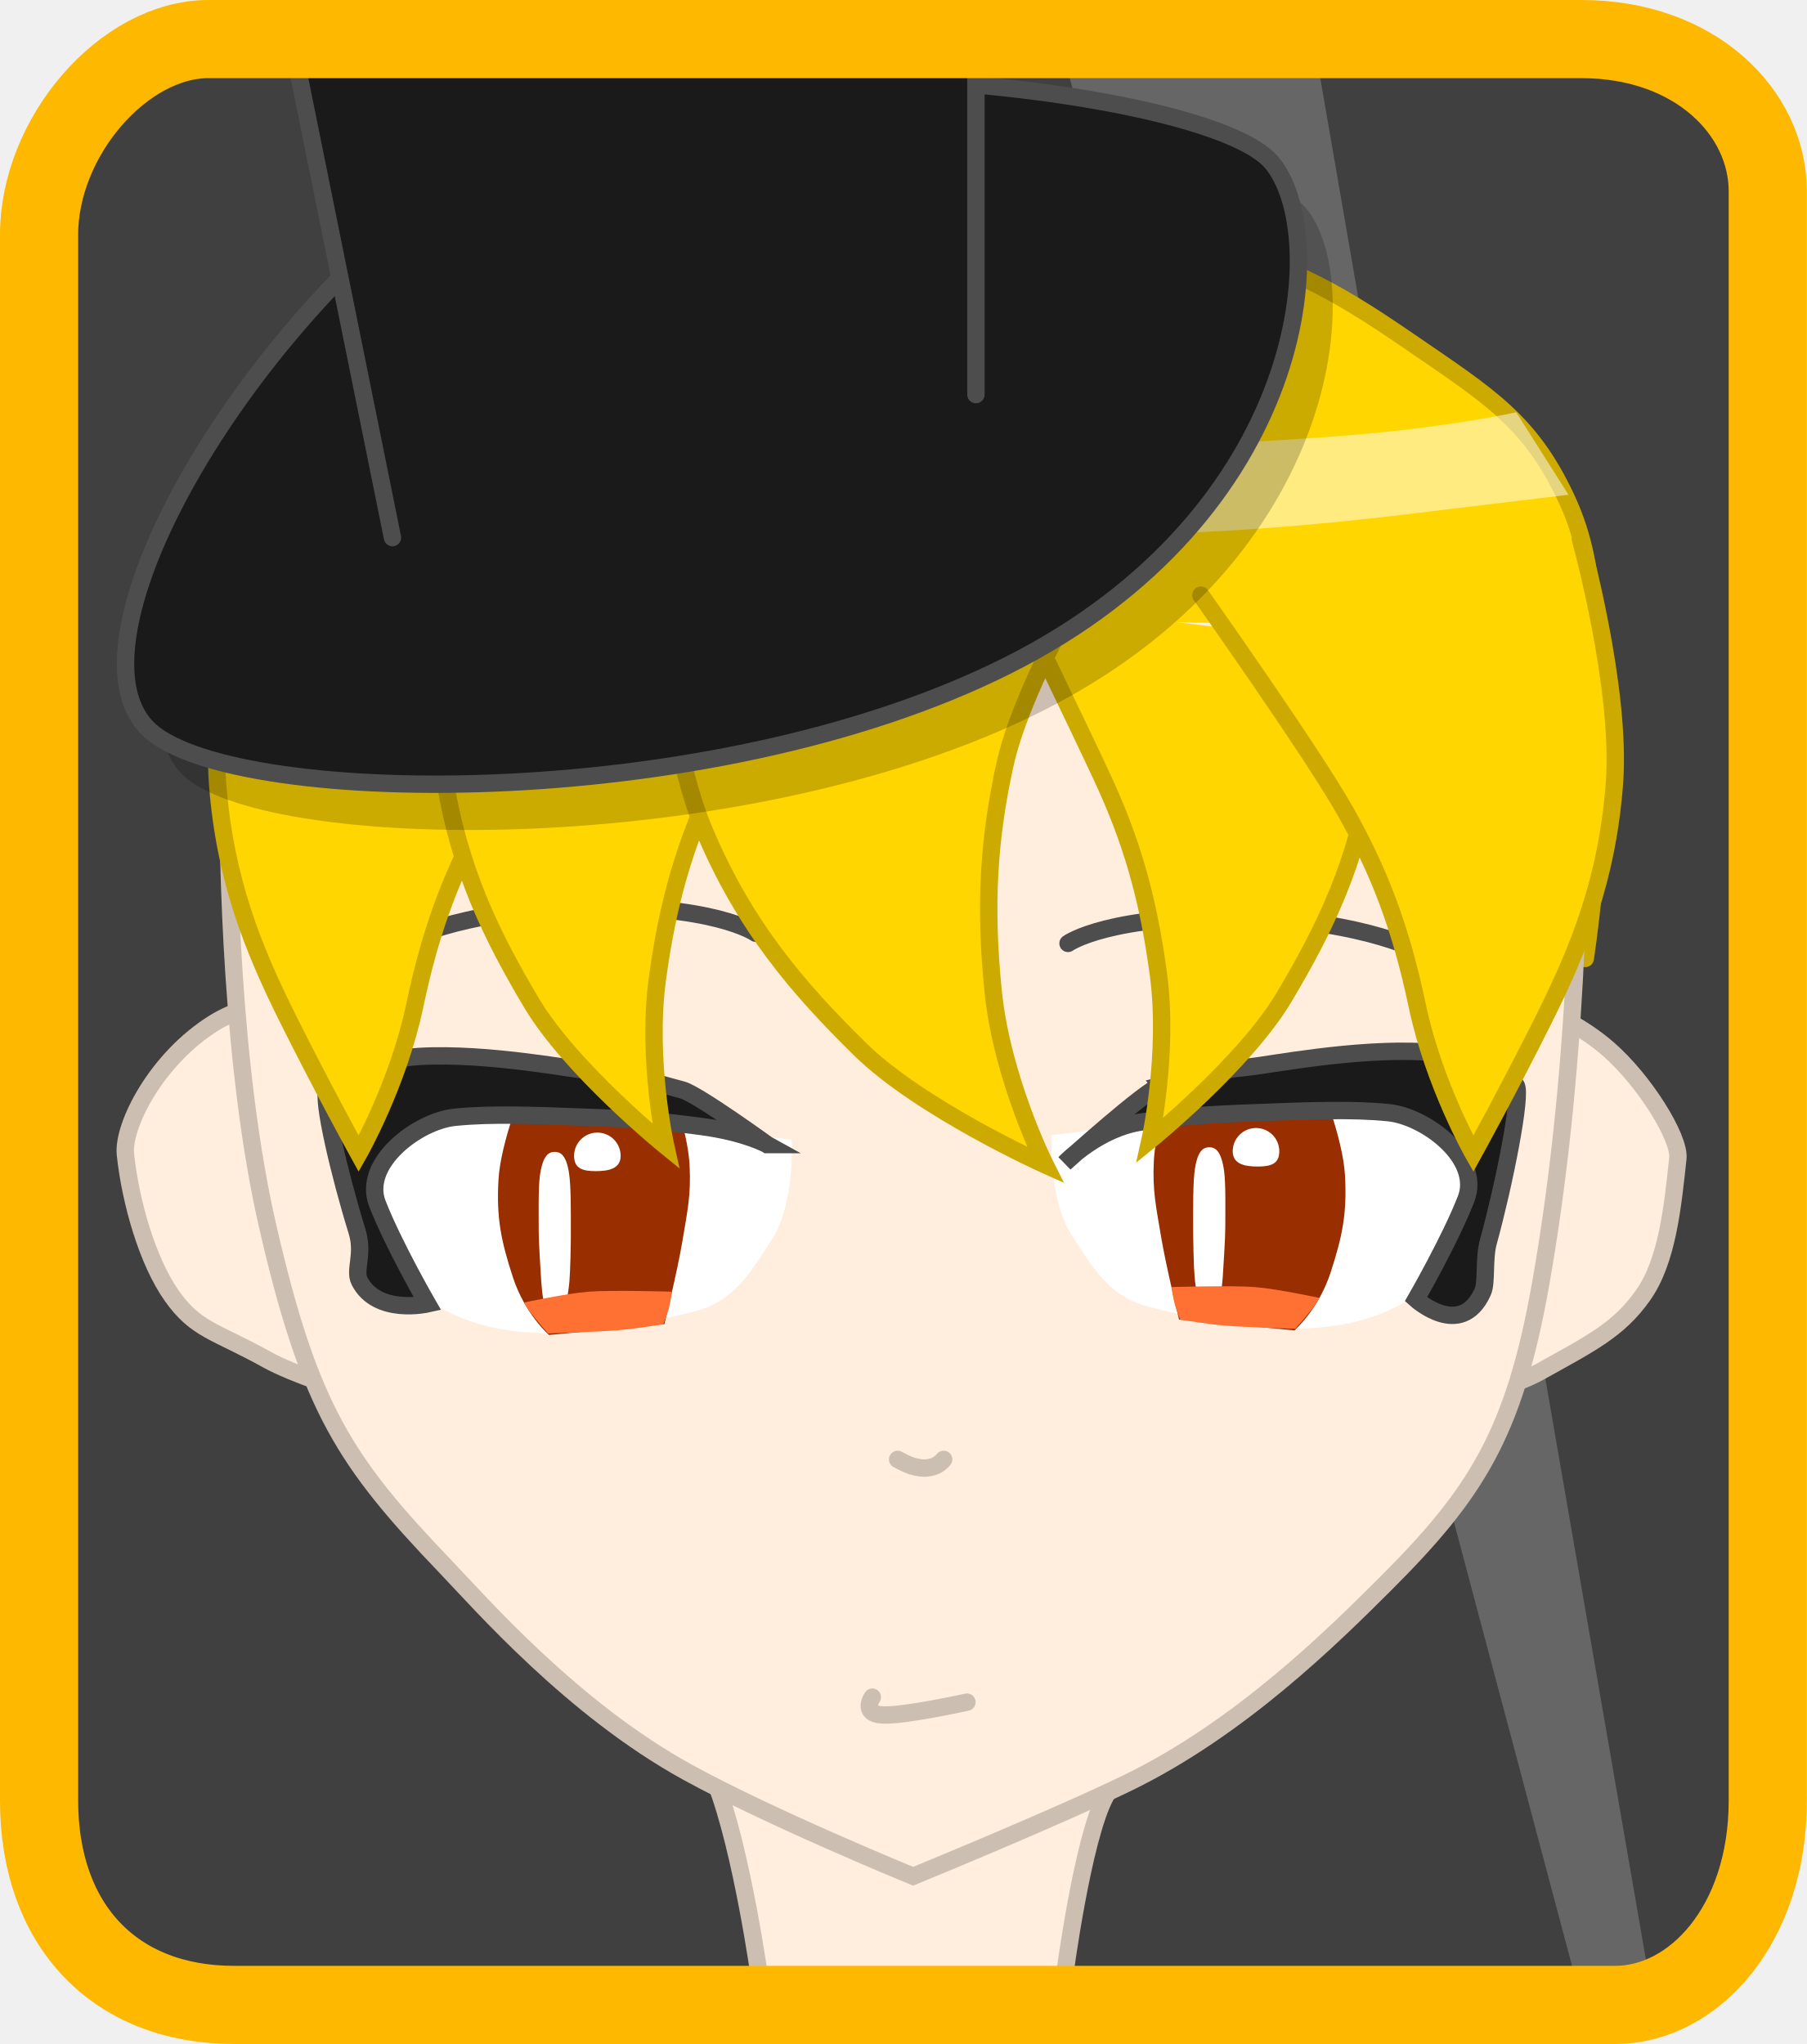
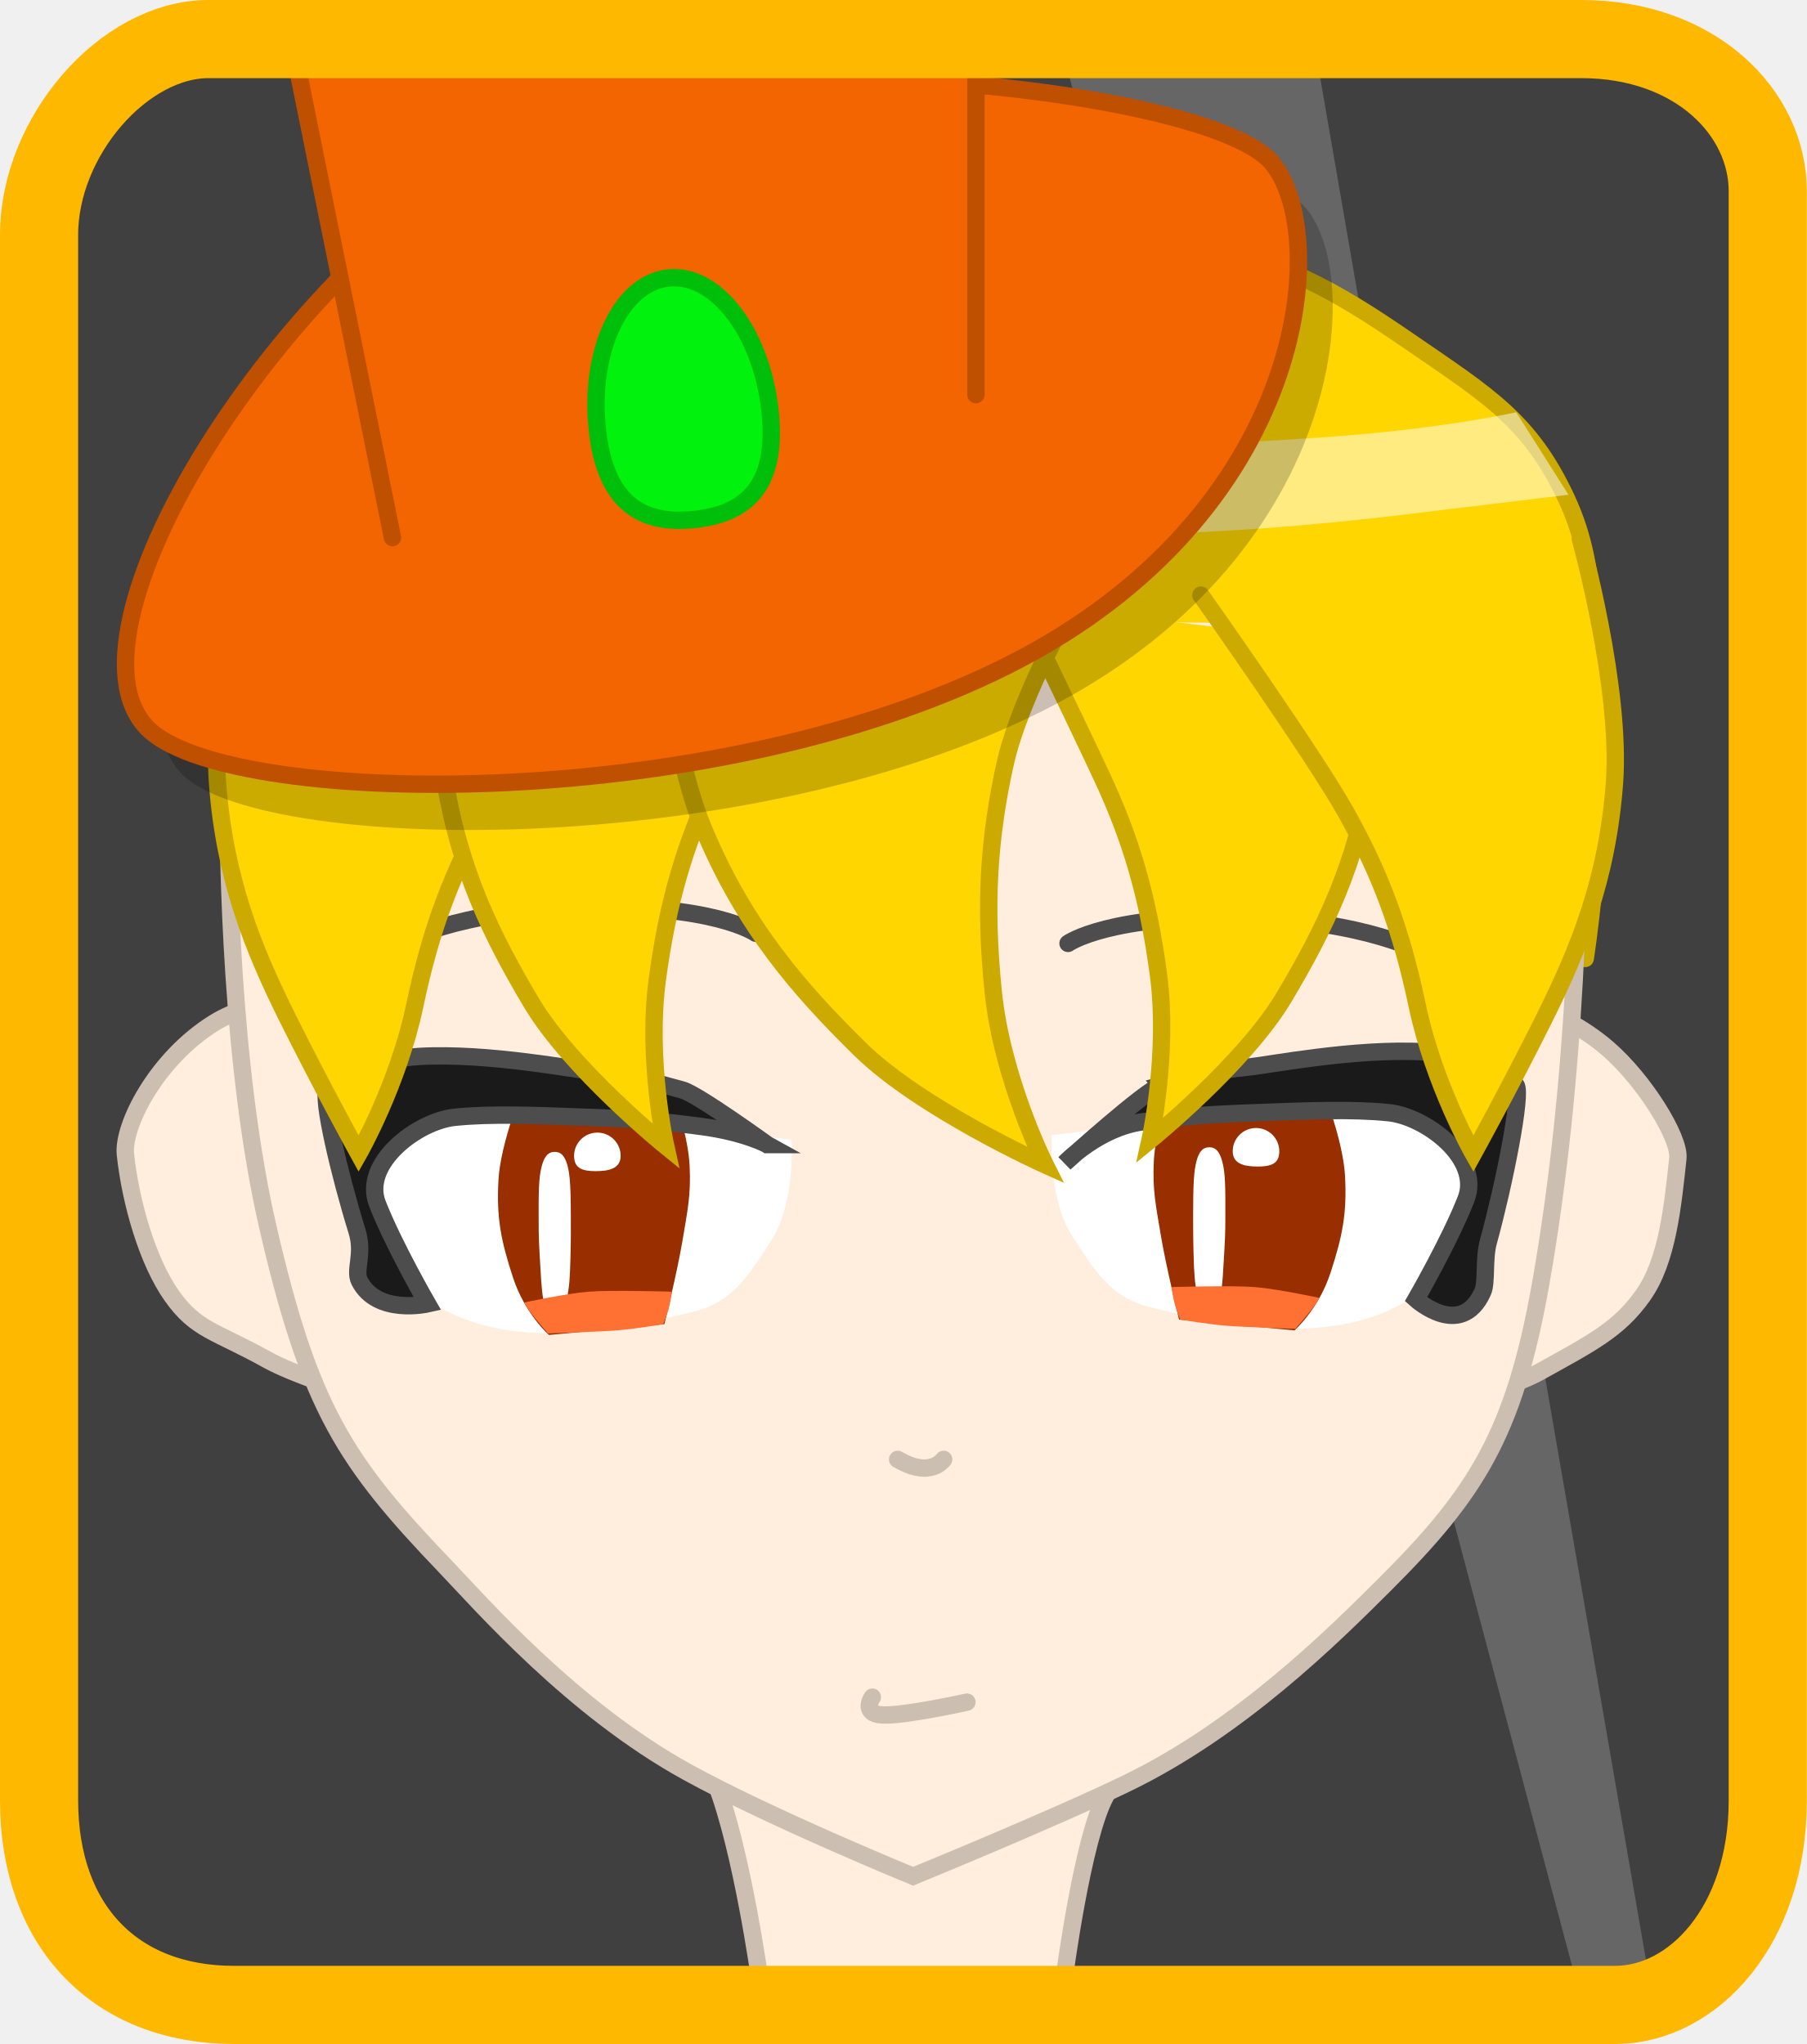
<svg xmlns="http://www.w3.org/2000/svg" version="1.1" width="104.038" height="117.7" viewBox="0,0,104.038,117.7">
  <g transform="translate(-187.9811,-121.0804)">
    <g stroke-miterlimit="10">
      <path d="M192.017,227.711c0,-23.926 0,-83.802 0,-96.374c0,-4.532 5.044,-8.749 10.035,-8.749c10.942,0 53.782,0 74.816,0c7.15,0 11.781,5.27 11.781,10.651c0,13.471 0,72.131 0,95.106c0,5.759 -3.397,9.276 -8.853,9.276c-19.174,0 -63.781,0 -75.792,0c-5.806,0 -11.987,-3.772 -11.987,-9.91z" fill="#404040" stroke="none" stroke-width="NaN" stroke-linecap="butt" />
      <path d="M279.552,238.241l-30.991,-116.482h14.78l20.025,115.708z" fill-opacity="0.2" fill="#ffffff" stroke="#000000" stroke-width="0" stroke-linecap="round" />
      <path d="M201.797,174.259c0,0 -1.401,-6.968 -1.006,-11.402c0.395,-4.434 0.308,-7.612 2.091,-12.073c1.783,-4.46 3.086,-6.694 6.623,-9.725c3.536,-3.031 7.138,-5.245 12.548,-6.707c5.41,-1.462 11.219,-1.748 18.474,-1.677c7.254,0.071 9.748,0.34 15.685,2.012c5.937,1.672 8.329,2.897 12.897,6.036c4.568,3.139 6.966,4.564 9.063,9.055c2.097,4.49 1.304,8.53 1.743,14.085c0.438,5.555 -0.657,12.408 -0.657,12.408" fill="#ffd600" stroke="#ccaa00" stroke-width="1" stroke-linecap="round" />
      <g fill="#ffedde" stroke="#ccbeb1" stroke-width="1" stroke-linecap="round">
        <path d="M231.733,235.066c0,0 -1.031,-7.434 -2.55,-11.352c-1.519,-3.918 -3.85,-4.981 -3.85,-4.981l33,-1.81c0,0 -5.344,5.12 -6.683,7.561c-1.34,2.441 -2.383,10.449 -2.383,10.449" />
        <path d="M269.789,182.427c0,0 1.114,-3.131 2.81,-4.014c0.969,-0.505 5.15,0.621 7.958,3.049c2.106,1.821 4.162,5.144 4.035,6.32c-0.296,2.745 -0.598,5.897 -2.006,7.888c-1.407,1.991 -3.003,2.766 -5.974,4.42c-2.971,1.655 -11.983,3.212 -11.983,3.212z" />
        <path d="M215.332,203.332c0,0 -9.012,-2.307 -11.983,-3.962c-2.971,-1.655 -4.066,-1.679 -5.474,-3.67c-1.407,-1.991 -2.377,-5.393 -2.672,-8.138c-0.178,-1.65 1.783,-5.525 5.128,-7.592c2.221,-1.373 6.355,-1.88 7.032,-1.527c1.696,0.884 2.81,4.014 2.81,4.014z" />
        <path d="M278.1,157.212c0,0 0.775,7.648 0.788,8.755c0.052,4.444 -0.033,16.801 -2.196,29.039c-1.532,8.67 -3.751,12.102 -8.963,17.302c-2.98,2.973 -8.359,8.314 -14.87,11.461c-4.345,2.1 -12.302,5.352 -12.302,5.352c0,0 -8.197,-3.353 -13.009,-6.003c-6.614,-3.643 -11.877,-9.697 -13.908,-11.818c-5.777,-6.033 -7.825,-9.101 -10.242,-19.591c-2.094,-9.085 -2.304,-20.889 -2.293,-25.74c0.003,-1.409 0.528,-9.765 0.528,-9.765" />
        <path d="M242.317,205.117c0,0 -0.252,0.328 -0.64,0.43c-0.388,0.101 -0.602,0.086 -1.005,0c-0.403,-0.086 -1.005,-0.43 -1.005,-0.43" />
        <path d="M243.655,219.095c0,0 -3.571,0.796 -4.844,0.74c-1.273,-0.057 -0.601,-1.026 -0.601,-1.026" />
      </g>
      <g>
        <path d="M233.567,186.706c0,0 0.21,3.671 -1.151,5.765c-1.361,2.094 -2.237,3.635 -4.705,4.193c-2.06,0.466 -6.984,1.808 -11.343,0.858c-0.863,-0.188 -1.704,-0.466 -2.496,-0.858c-4.792,-2.373 -4.152,-8.91 -4.152,-8.91l3.598,-3.407z" fill="#ffffff" stroke="#4d4d4d" stroke-width="0" stroke-linecap="round" />
        <path d="M249.478,175.404c0,0 2.388,-1.709 10.241,-1.496c6.961,0.189 10.314,2.085 10.314,2.085" fill="none" stroke="#4d4d4d" stroke-width="1" stroke-linecap="round" />
        <path d="M210.937,175.407c0,0 3.353,-1.896 10.314,-2.085c7.854,-0.213 10.241,1.496 10.241,1.496" fill="none" stroke="#4d4d4d" stroke-width="1" stroke-linecap="round" />
        <path d="M226.857,184.454c0,0 0.743,2.03 0.831,3.738c0.088,1.708 -0.128,2.635 -0.415,4.361c-0.288,1.726 -1.038,4.776 -1.038,4.776l-6.645,0.623c0,0 -1.389,-1.212 -2.076,-3.322c-0.687,-2.11 -0.954,-3.428 -0.831,-5.607c0.123,-2.179 1.454,-5.399 1.454,-5.399z" fill="#992e00" stroke="#000000" stroke-width="0" stroke-linecap="round" />
        <path d="M232.157,186.989c0,0 -1.293,-0.716 -3.837,-1.048c-2.544,-0.332 -3.586,-0.414 -6.552,-0.524c-2.965,-0.11 -5.47,-0.217 -7.6,0c-2.13,0.217 -5.367,2.635 -4.455,4.979c0.912,2.345 2.883,5.765 2.883,5.765c0,0 -2.916,0.665 -3.917,-1.321c-0.317,-0.632 0.271,-1.533 -0.142,-2.866c-1.017,-3.282 -2.044,-7.668 -1.707,-8.13c0.485,-0.663 2.678,-1.782 5.281,-1.93c4.007,-0.228 8.983,0.768 10.181,0.882c1.977,0.188 3.105,0.542 4.979,1.048c0.865,0.234 4.885,3.145 4.885,3.145z" fill="#1a1a1a" stroke="#4d4d4d" stroke-width="1" stroke-linecap="round" />
        <path d="M220.851,192.032c0,0.687 -0.03,2.264 -0.084,2.85c-0.146,1.592 -0.468,1.773 -0.841,1.773c-0.402,0 -0.651,0.015 -0.779,-1.774c-0.035,-0.486 -0.146,-2.304 -0.146,-2.849c0,-0.966 -0.033,-2.51 0.068,-3.252c0.166,-1.218 0.539,-1.371 0.856,-1.371c0.294,0 0.649,0.133 0.818,1.204c0.124,0.787 0.106,2.337 0.106,3.419z" fill="#ffffff" stroke="none" stroke-width="0" stroke-linecap="butt" />
        <path d="M218.161,196.083c0,0 2.397,-0.519 3.713,-0.623c1.315,-0.104 4.802,0 4.802,0c0,0 -0.111,0.696 -0.2,1.022c-0.081,0.298 -0.311,0.855 -0.311,0.855c0,0 -1.693,0.272 -2.596,0.344c-1.213,0.096 -4.032,0.183 -4.032,0.183c0,0 -0.716,-0.825 -0.968,-1.151c-0.187,-0.241 -0.409,-0.629 -0.409,-0.629z" fill="#ff7033" stroke="#000000" stroke-width="0" stroke-linecap="round" />
        <path d="M221.036,187.64c0,-0.74 0.6,-1.341 1.341,-1.341c0.74,0 1.341,0.6 1.341,1.341c0,0.74 -0.693,0.878 -1.433,0.878c-0.74,0 -1.248,-0.138 -1.248,-0.878z" fill="#ffffff" stroke="none" stroke-width="0" stroke-linecap="butt" />
        <path d="M268.788,184.082l3.598,3.407c0,0 0.64,6.537 -4.152,8.91c-0.792,0.392 -1.633,0.67 -2.496,0.858c-4.359,0.95 -9.283,-0.392 -11.343,-0.858c-2.468,-0.558 -3.344,-2.099 -4.705,-4.193c-1.361,-2.094 -1.151,-5.765 -1.151,-5.765z" fill="#ffffff" stroke="#4d4d4d" stroke-width="0" stroke-linecap="round" />
        <path d="M263.971,183.359c0,0 1.33,3.22 1.454,5.399c0.123,2.179 -0.143,3.496 -0.831,5.607c-0.687,2.11 -2.076,3.322 -2.076,3.322l-6.645,-0.623c0,0 -0.751,-3.05 -1.038,-4.776c-0.288,-1.726 -0.503,-2.653 -0.415,-4.361c0.088,-1.708 0.831,-3.738 0.831,-3.738z" fill="#992e00" stroke="#000000" stroke-width="0" stroke-linecap="round" />
        <path d="M254.835,183.579c1.874,-0.507 3.002,-0.86 4.979,-1.048c1.199,-0.114 6.175,-1.11 10.181,-0.882c2.602,0.148 4.796,1.267 5.281,1.93c0.36,0.493 -0.7,5.761 -1.591,8.989c-0.284,1.026 -0.075,2.397 -0.34,2.924c-1.251,2.736 -3.834,0.404 -3.834,0.404c0,0 1.971,-3.421 2.883,-5.765c0.912,-2.345 -2.325,-4.762 -4.455,-4.979c-2.13,-0.217 -4.634,-0.11 -7.6,0c-2.965,0.11 -4.008,0.192 -6.552,0.524c-2.544,0.332 -4.503,2.382 -4.503,2.382c0,0 4.686,-4.244 5.552,-4.478z" fill="#1a1a1a" stroke="#4d4d4d" stroke-width="1" stroke-linecap="round" />
        <path d="M256.791,188.348c0.169,-1.071 0.524,-1.204 0.818,-1.204c0.317,0 0.69,0.152 0.856,1.371c0.101,0.742 0.068,2.286 0.068,3.252c0,0.545 -0.111,2.363 -0.146,2.849c-0.128,1.788 -0.377,1.774 -0.779,1.774c-0.373,0 -0.695,-0.181 -0.841,-1.773c-0.054,-0.586 -0.084,-2.163 -0.084,-2.85c0,-1.082 -0.018,-2.631 0.106,-3.419z" fill="#ffffff" stroke="none" stroke-width="0" stroke-linecap="butt" />
        <path d="M263.537,196.447c-0.252,0.326 -0.968,1.151 -0.968,1.151c0,0 -2.818,-0.086 -4.032,-0.183c-0.903,-0.072 -2.596,-0.344 -2.596,-0.344c0,0 -0.23,-0.557 -0.311,-0.855c-0.089,-0.325 -0.2,-1.022 -0.2,-1.022c0,0 3.487,-0.104 4.802,0c1.315,0.104 3.713,0.623 3.713,0.623c0,0 -0.222,0.388 -0.409,0.629z" fill="#ff7033" stroke="#000000" stroke-width="0" stroke-linecap="round" />
        <path d="M260.394,188.253c-0.74,0 -1.433,-0.138 -1.433,-0.878c0,-0.74 0.6,-1.341 1.341,-1.341c0.74,0 1.341,0.6 1.341,1.341c0,0.74 -0.508,0.878 -1.248,0.878z" fill="#ffffff" stroke="none" stroke-width="0" stroke-linecap="butt" />
      </g>
      <path d="M210.116,140.638c0,0 9.745,2.96 16.158,3.981c6.414,1.021 12.538,1.525 20.608,1.873c8.07,0.349 10.579,0.227 17.329,-0.234c6.75,-0.462 11.073,-1.439 11.073,-1.439l3.011,4.75c0,0 -5.041,0.61 -9.401,1.137c-4.36,0.527 -10.979,1.171 -18.032,1.171c-7.053,0 -9.886,-0.347 -16.158,-1.171c-6.272,-0.824 -9.775,-1.545 -15.924,-3.044c-6.149,-1.5 -12.88,-3.981 -12.88,-3.981z" fill-opacity="0.502" fill="#ffffff" stroke="#000000" stroke-width="0" stroke-linecap="round" />
      <path d="M222.322,160.35c0,0 -4.459,4.13 -6.348,7.495c-1.89,3.366 -3.154,6.58 -4.109,11.131c-0.955,4.551 -3.23,8.543 -3.23,8.543c0,0 -2.097,-3.809 -4.078,-7.782c-1.98,-3.973 -3.631,-8.006 -4.048,-13.54c-0.417,-5.535 1.965,-14.093 1.965,-14.093" fill="#ffd600" stroke="#ccaa00" stroke-width="1" stroke-linecap="round" />
      <path d="M234.856,158.18c0,0 -4.137,4.452 -5.769,7.95c-1.632,3.498 -2.652,6.798 -3.264,11.407c-0.611,4.609 0.486,9.534 0.486,9.534c0,0 -5.443,-4.414 -7.716,-8.228c-2.272,-3.814 -4.22,-7.711 -5.05,-13.199c-0.83,-5.488 0.904,-14.201 0.904,-14.201" fill="#ffd600" stroke="#ccaa00" stroke-width="1" stroke-linecap="round" />
      <path d="M268.727,158.443c0,0 -0.932,1.38 -1.762,6.867c-0.83,5.488 -2.778,9.385 -5.05,13.199c-2.272,3.814 -7.716,8.228 -7.716,8.228c0,0 1.097,-4.924 0.486,-9.534c-0.611,-4.609 -1.631,-7.91 -3.264,-11.407c-1.632,-3.498 -4.769,-9.95 -4.769,-9.95" fill="#ffd600" stroke="#ccaa00" stroke-width="1" stroke-linecap="round" />
      <path d="M250.167,155.16c0,0 -3.43,5.844 -4.333,10c-0.904,4.156 -1.18,7.937 -0.667,13c0.514,5.063 3,10 3,10c0,0 -7.166,-3.225 -10.667,-6.667c-3.501,-3.441 -6.663,-7.059 -9,-12.667c-2.337,-5.608 -2.667,-15.333 -2.667,-15.333" fill="#ffd600" stroke="#ccaa00" stroke-width="1" stroke-linecap="round" />
      <path d="M278.974,152.105c0,0 2.382,8.559 1.965,14.093c-0.417,5.535 -2.067,9.567 -4.048,13.54c-1.98,3.973 -4.078,7.782 -4.078,7.782c0,0 -2.275,-3.993 -3.23,-8.543c-0.955,-4.551 -2.219,-7.765 -4.109,-11.131c-1.89,-3.366 -8.348,-12.495 -8.348,-12.495" fill="#ffd600" stroke="#ccaa00" stroke-width="1" stroke-linecap="round" />
-       <g stroke="#4d4d4d" stroke-linecap="round">
-         <path d="M198.42,165.619c4.391,4.577 32.237,5.122 49.565,-3.588c17.328,-8.71 18.669,-24.847 15.194,-28.962c-3.609,-4.274 -32.027,-7.236 -41.989,-2.229c-14.662,7.369 -28.232,29.085 -22.77,34.778z" fill-opacity="0.2" fill="#000000" stroke-width="0" />
-         <path d="M196.444,162.984c4.391,4.577 32.237,5.122 49.565,-3.588c17.328,-8.71 18.669,-24.847 15.194,-28.962c-3.609,-4.274 -32.027,-7.236 -41.989,-2.229c-14.662,7.369 -28.232,29.085 -22.77,34.778z" fill="#1a1a1a" stroke-width="1" />
-         <path d="M210.579,152.037l-5.599,-27.667h39.195v19.433" fill="#1a1a1a" stroke-width="1" />
+       <g stroke-linecap="round">
+         <path d="M221.19,130.841c9.962,-5.007 38.379,-2.045 41.989,2.229c3.475,4.114 2.134,20.252 -15.194,28.962c-17.328,8.71 -45.175,8.165 -49.565,3.588c-5.462,-5.693 8.108,-27.409 22.77,-34.778z" fill-opacity="0.2" fill="#000000" stroke="#4d4d4d" stroke-width="0" />
+         <path d="M219.214,128.206c9.962,-5.007 38.379,-2.045 41.989,2.229c3.475,4.114 2.134,20.252 -15.194,28.962c-17.328,8.71 -45.175,8.165 -49.565,3.588c-5.462,-5.693 8.108,-27.409 22.77,-34.778z" fill="#f26500" stroke="#bf5000" stroke-width="1" />
+         <path d="M210.579,152.037l-5.599,-27.667h39.195v19.433" fill="#f26500" stroke="#bf5000" stroke-width="1" />
      </g>
      <path d="M190.231,224.759c0,-23.937 0,-77.129 0,-90.159c0,-5.638 4.866,-11.27 9.759,-11.27c11.34,0 57.773,0 79.045,0c6.566,0 10.734,4.234 10.734,8.765c0,12.099 0,67.984 0,92.664c0,7.221 -4.317,11.771 -8.783,11.771c-10.921,0 -57.751,0 -79.533,0c-6.85,0 -11.222,-4.557 -11.222,-11.771z" fill="none" stroke="#ffb800" stroke-width="4.5" stroke-linecap="butt" />
+       <path d="M232.321,144.754c0.488,4.53 -1.592,5.942 -4.338,6.238c-2.746,0.296 -5.117,-0.637 -5.605,-5.167c-0.488,-4.53 1.342,-8.442 4.088,-8.738c2.746,-0.296 5.367,3.137 5.855,7.667z" fill="#00f20d" stroke="#00bf0a" stroke-width="1" stroke-linecap="butt" />
    </g>
  </g>
</svg>
